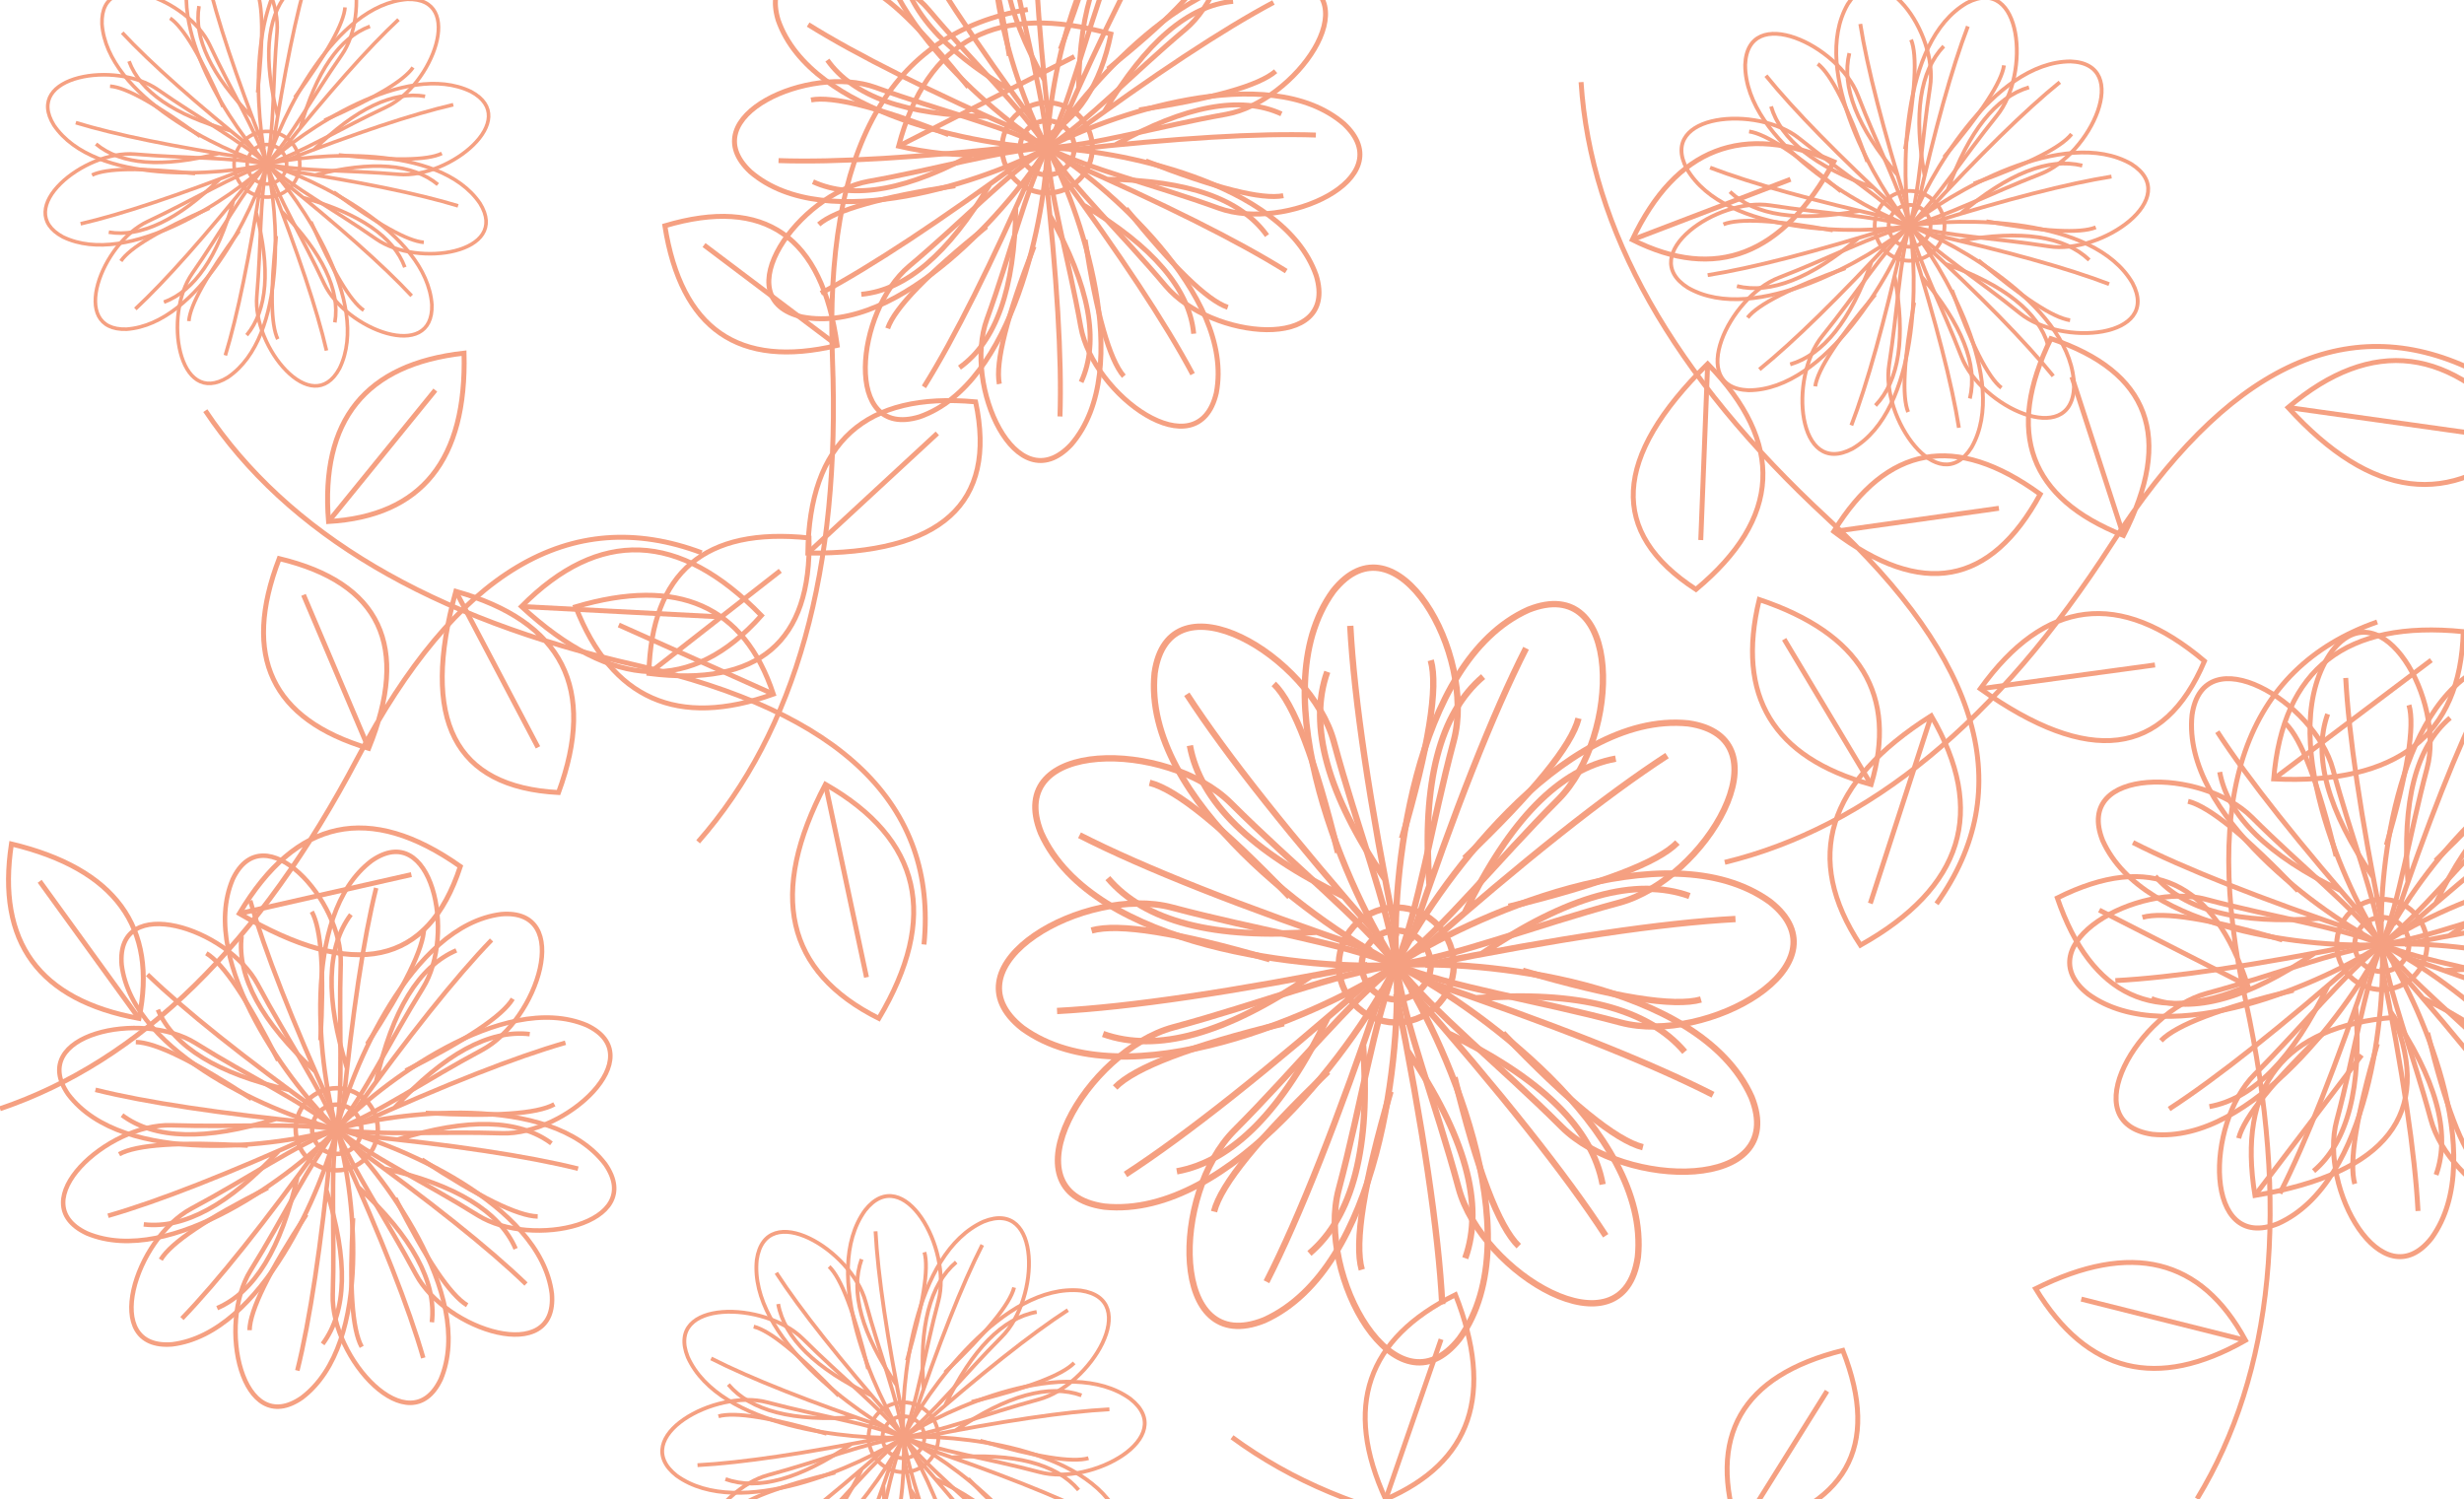
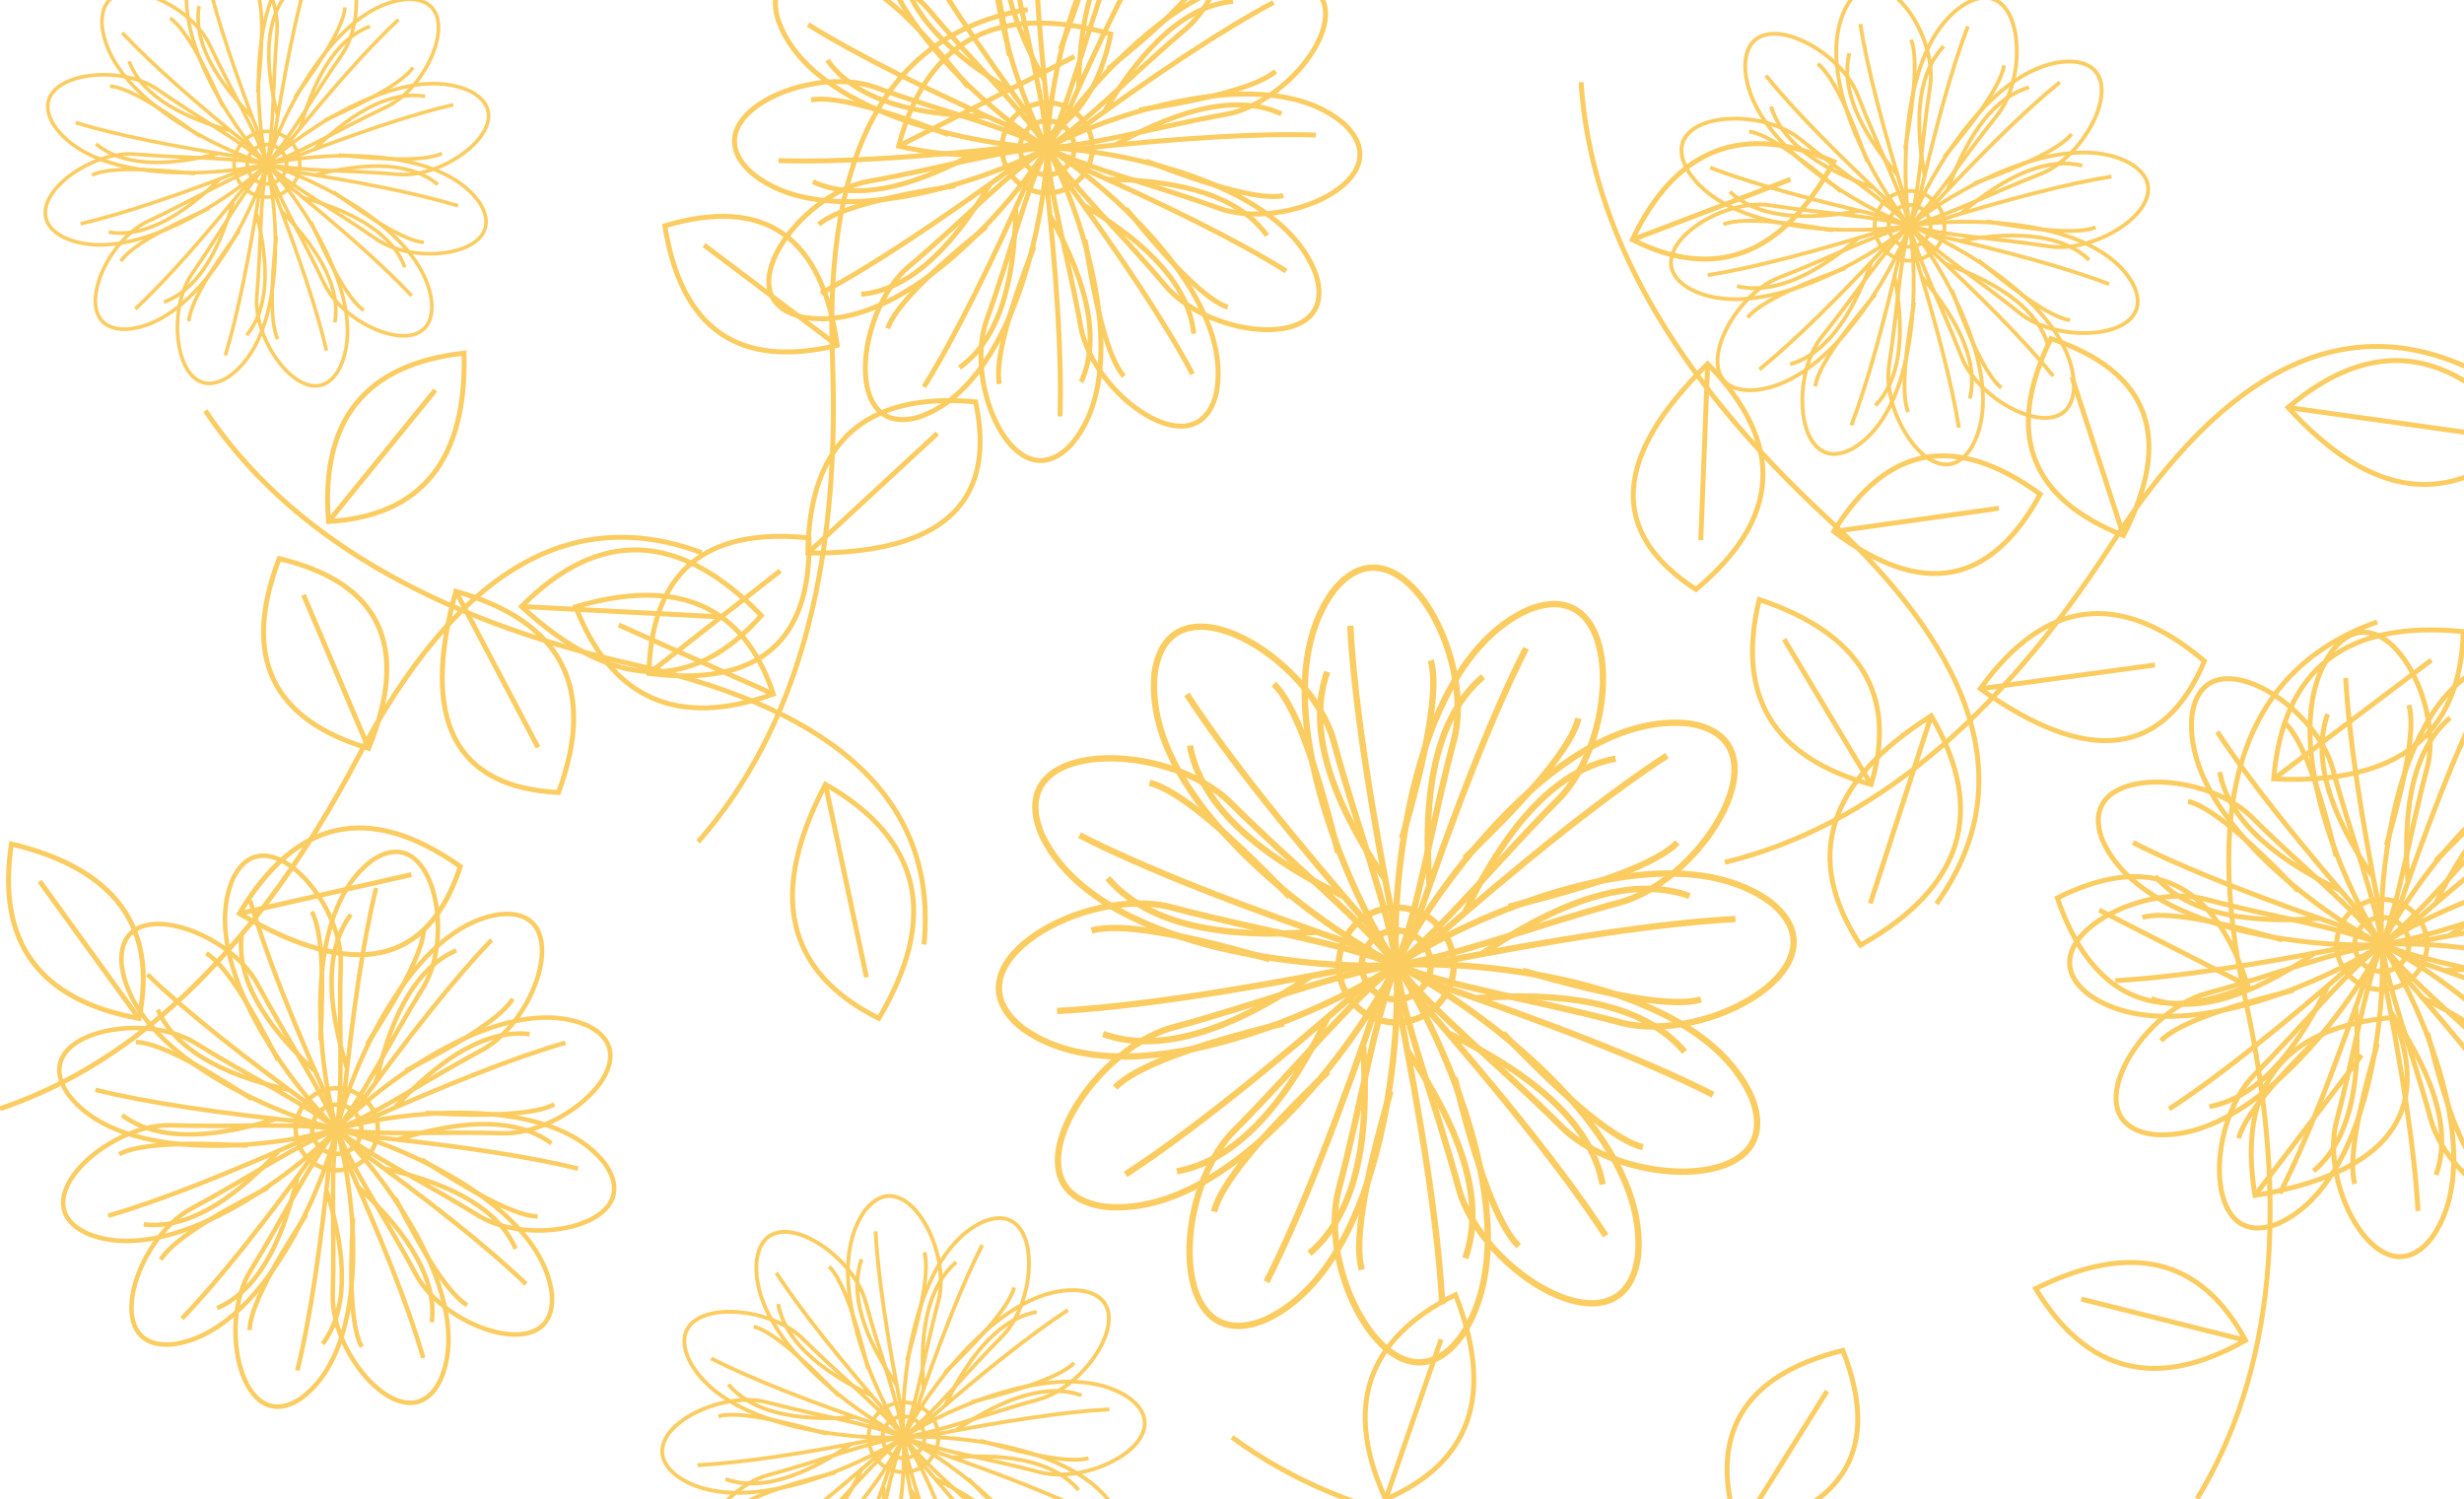
<svg xmlns="http://www.w3.org/2000/svg" viewBox="0 0 600 365">
  <defs>
    <g id="flower" fill="none" stroke="currentColor" stroke-width="1.1">
      <g transform="rotate(0)">
        <path d="M0 0C-8-12-24-47-11-65C0-79 14-54 10-39S4-10 0 0Z" />
        <path d="M0-5Q-7-40-8-59M-2-15Q-17-37-12-51M1-22Q8-46 6-53" />
      </g>
      <g transform="rotate(30)">
        <path d="M0 0C-8-12-24-47-11-65C0-79 14-54 10-39S4-10 0 0Z" />
        <path d="M0-5Q-7-40-8-59M-2-15Q-17-37-12-51M1-22Q8-46 6-53" />
      </g>
      <g transform="rotate(60)">
        <path d="M0 0C-8-12-24-47-11-65C0-79 14-54 10-39S4-10 0 0Z" />
        <path d="M0-5Q-7-40-8-59M-2-15Q-17-37-12-51M1-22Q8-46 6-53" />
      </g>
      <g transform="rotate(90)">
        <path d="M0 0C-8-12-24-47-11-65C0-79 14-54 10-39S4-10 0 0Z" />
        <path d="M0-5Q-7-40-8-59M-2-15Q-17-37-12-51M1-22Q8-46 6-53" />
      </g>
      <g transform="rotate(120)">
        <path d="M0 0C-8-12-24-47-11-65C0-79 14-54 10-39S4-10 0 0Z" />
        <path d="M0-5Q-7-40-8-59M-2-15Q-17-37-12-51M1-22Q8-46 6-53" />
      </g>
      <g transform="rotate(150)">
        <path d="M0 0C-8-12-24-47-11-65C0-79 14-54 10-39S4-10 0 0Z" />
        <path d="M0-5Q-7-40-8-59M-2-15Q-17-37-12-51M1-22Q8-46 6-53" />
      </g>
      <g transform="rotate(180)">
        <path d="M0 0C-8-12-24-47-11-65C0-79 14-54 10-39S4-10 0 0Z" />
        <path d="M0-5Q-7-40-8-59M-2-15Q-17-37-12-51M1-22Q8-46 6-53" />
      </g>
      <g transform="rotate(210)">
        <path d="M0 0C-8-12-24-47-11-65C0-79 14-54 10-39S4-10 0 0Z" />
        <path d="M0-5Q-7-40-8-59M-2-15Q-17-37-12-51M1-22Q8-46 6-53" />
      </g>
      <g transform="rotate(240)">
        <path d="M0 0C-8-12-24-47-11-65C0-79 14-54 10-39S4-10 0 0Z" />
        <path d="M0-5Q-7-40-8-59M-2-15Q-17-37-12-51M1-22Q8-46 6-53" />
      </g>
      <g transform="rotate(270)">
        <path d="M0 0C-8-12-24-47-11-65C0-79 14-54 10-39S4-10 0 0Z" />
        <path d="M0-5Q-7-40-8-59M-2-15Q-17-37-12-51M1-22Q8-46 6-53" />
      </g>
      <g transform="rotate(300)">
        <path d="M0 0C-8-12-24-47-11-65C0-79 14-54 10-39S4-10 0 0Z" />
        <path d="M0-5Q-7-40-8-59M-2-15Q-17-37-12-51M1-22Q8-46 6-53" />
      </g>
      <g transform="rotate(330)">
        <path d="M0 0C-8-12-24-47-11-65C0-79 14-54 10-39S4-10 0 0Z" />
        <path d="M0-5Q-7-40-8-59M-2-15Q-17-37-12-51M1-22Q8-46 6-53" />
      </g>
      <circle r="10" />
      <circle r="6" />
    </g>
    <g id="branch" fill="none" stroke="currentColor" stroke-width="1.2">
      <path d="M0 0Q45-30 62-105T130-175M27-30Q-10-27-14-63Q25-64 27-30ZM44-61Q91-48 93-86Q55-100 44-61ZM64-108Q27-109 31-147Q69-148 64-108ZM91-151Q131-130 148-164Q111-186 91-151Z" />
      <path d="m27-30-32-26m49-5 38-20m-18-27-25-32m52-11 47-10" />
    </g>
  </defs>
-   <g color="#f06a3a" opacity=".64">
+   <g color="#F8AF07" opacity=".64">
    <use href="#flower" transform="translate(65 40) rotate(20) scale(0.8)" />
    <use href="#flower" transform="translate(255 36) rotate(5) scale(1.1)" />
    <use href="#flower" transform="translate(465 55) rotate(24) scale(0.85)" />
    <use href="#flower" transform="translate(580 230) rotate(0) scale(1.1)" />
    <use href="#flower" transform="translate(340 235) rotate(30) scale(1.4)" />
    <use href="#flower" transform="translate(82 275) rotate(17) scale(1)" />
    <use href="#flower" transform="translate(220 350) rotate(0) scale(0.85)" />
    <use href="#branch" transform="translate(0 270) rotate(15)" />
    <use href="#branch" transform="translate(170 205) rotate(-15)" />
    <use href="#branch" transform="translate(420 210) rotate(20)" />
    <use href="#branch" transform="translate(535 365) rotate(-25)" />
    <use href="#branch" transform="translate(300 350) rotate(70)" />
    <use href="#branch" transform="translate(50 100) rotate(90)" />
    <use href="#branch" transform="translate(385 20) rotate(120)" />
  </g>
</svg>
